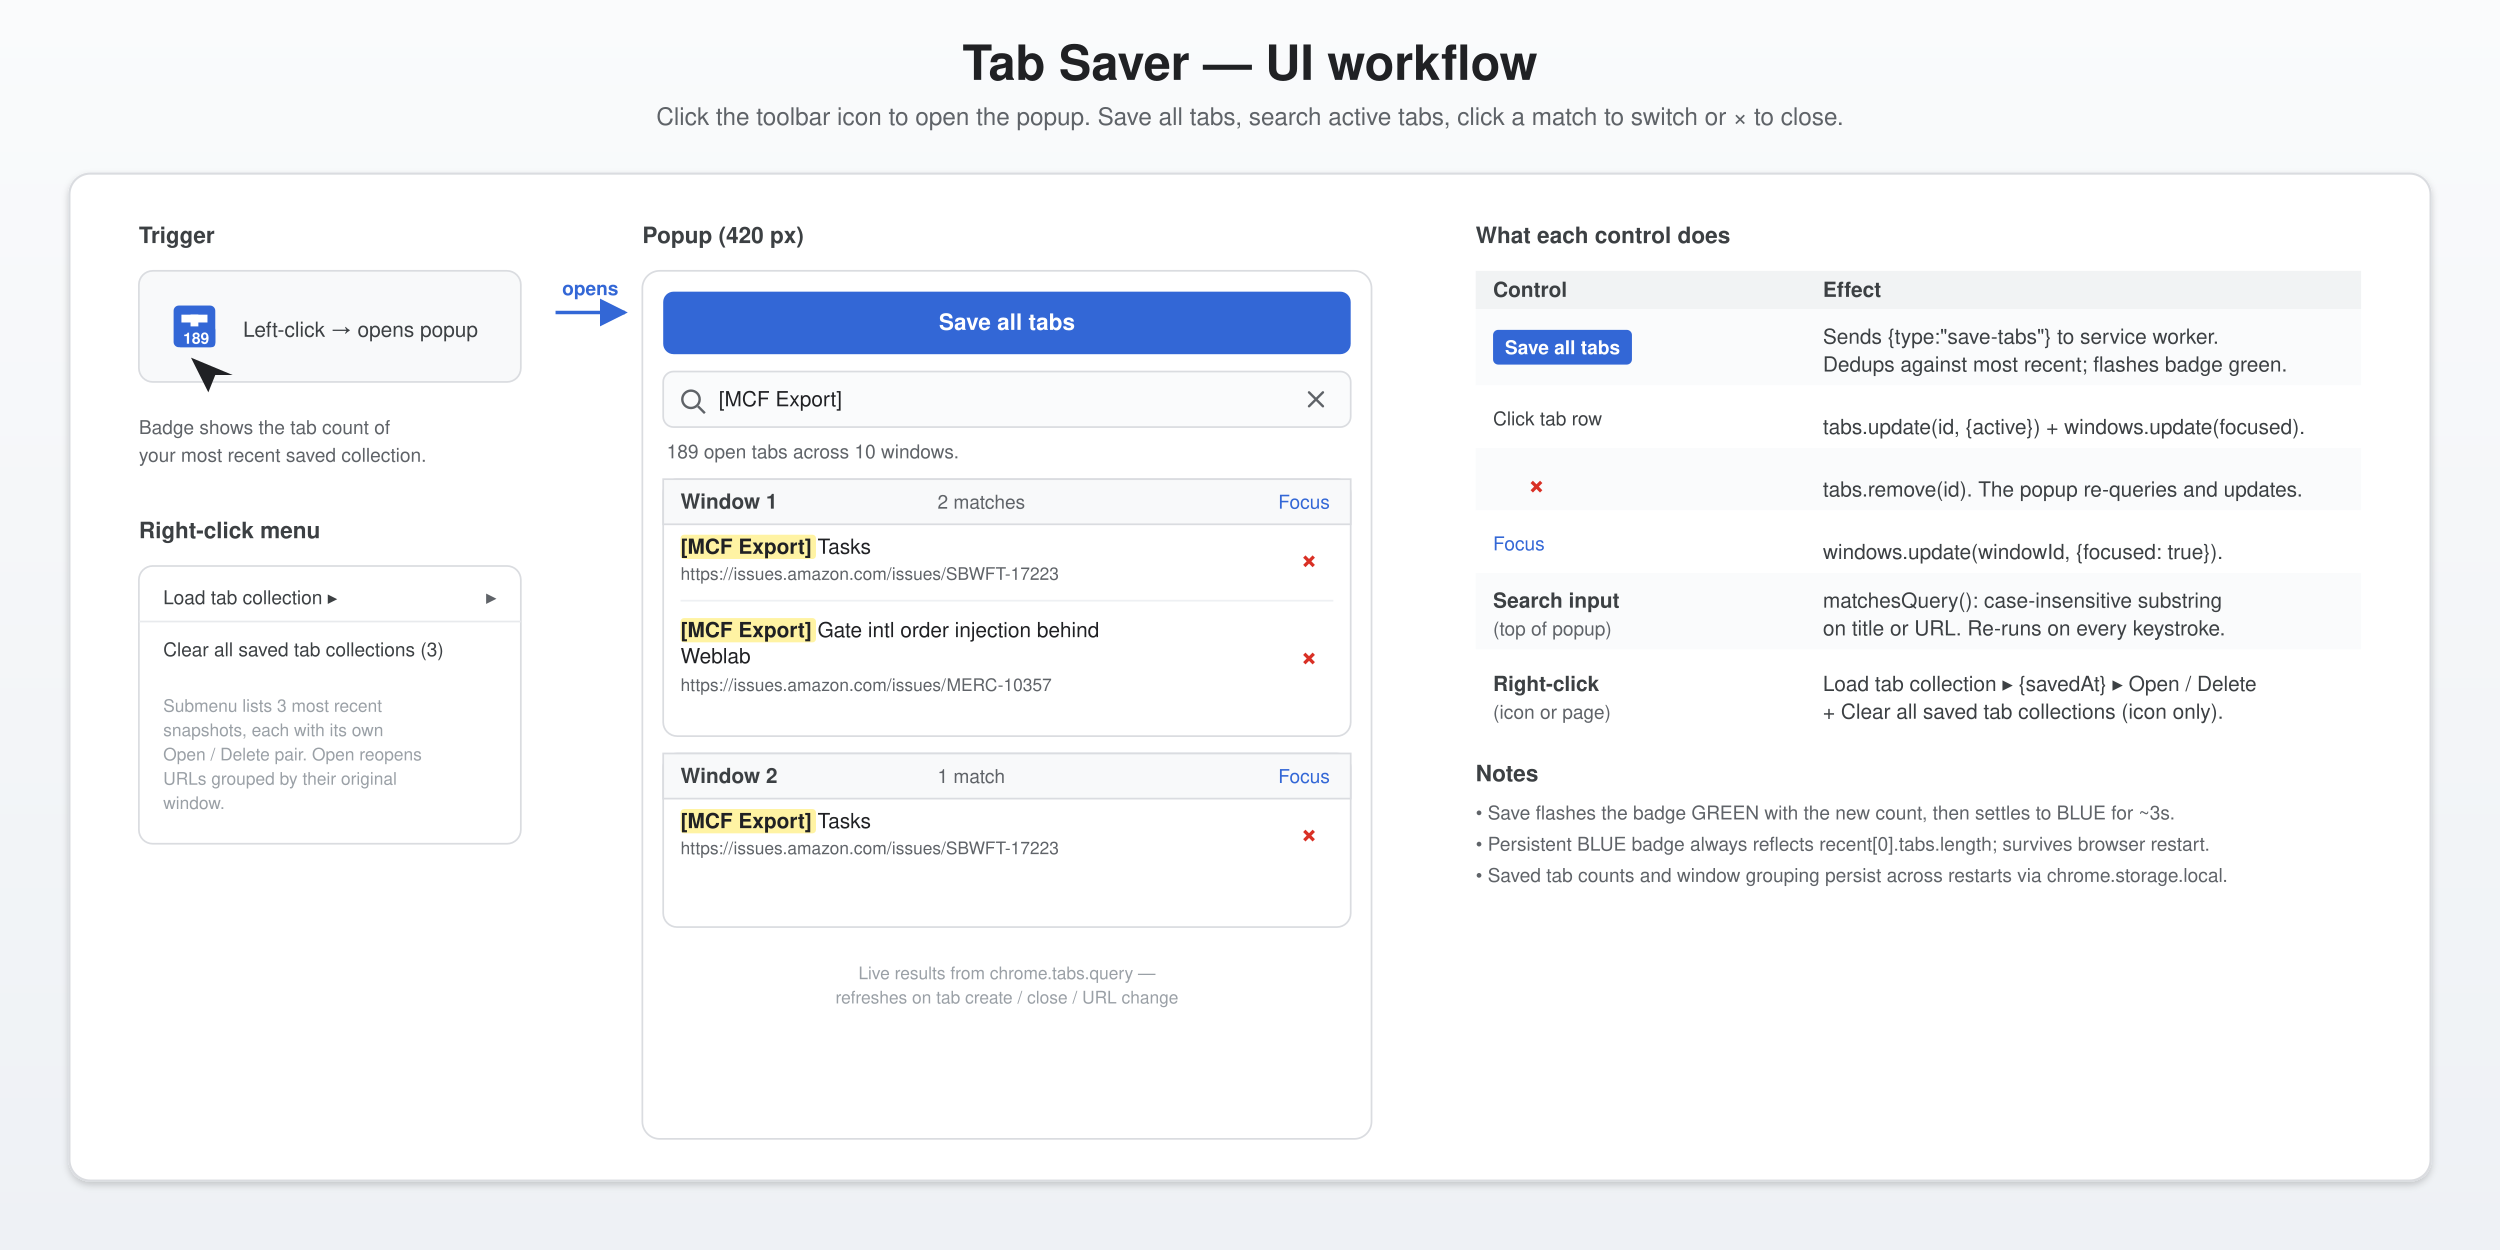
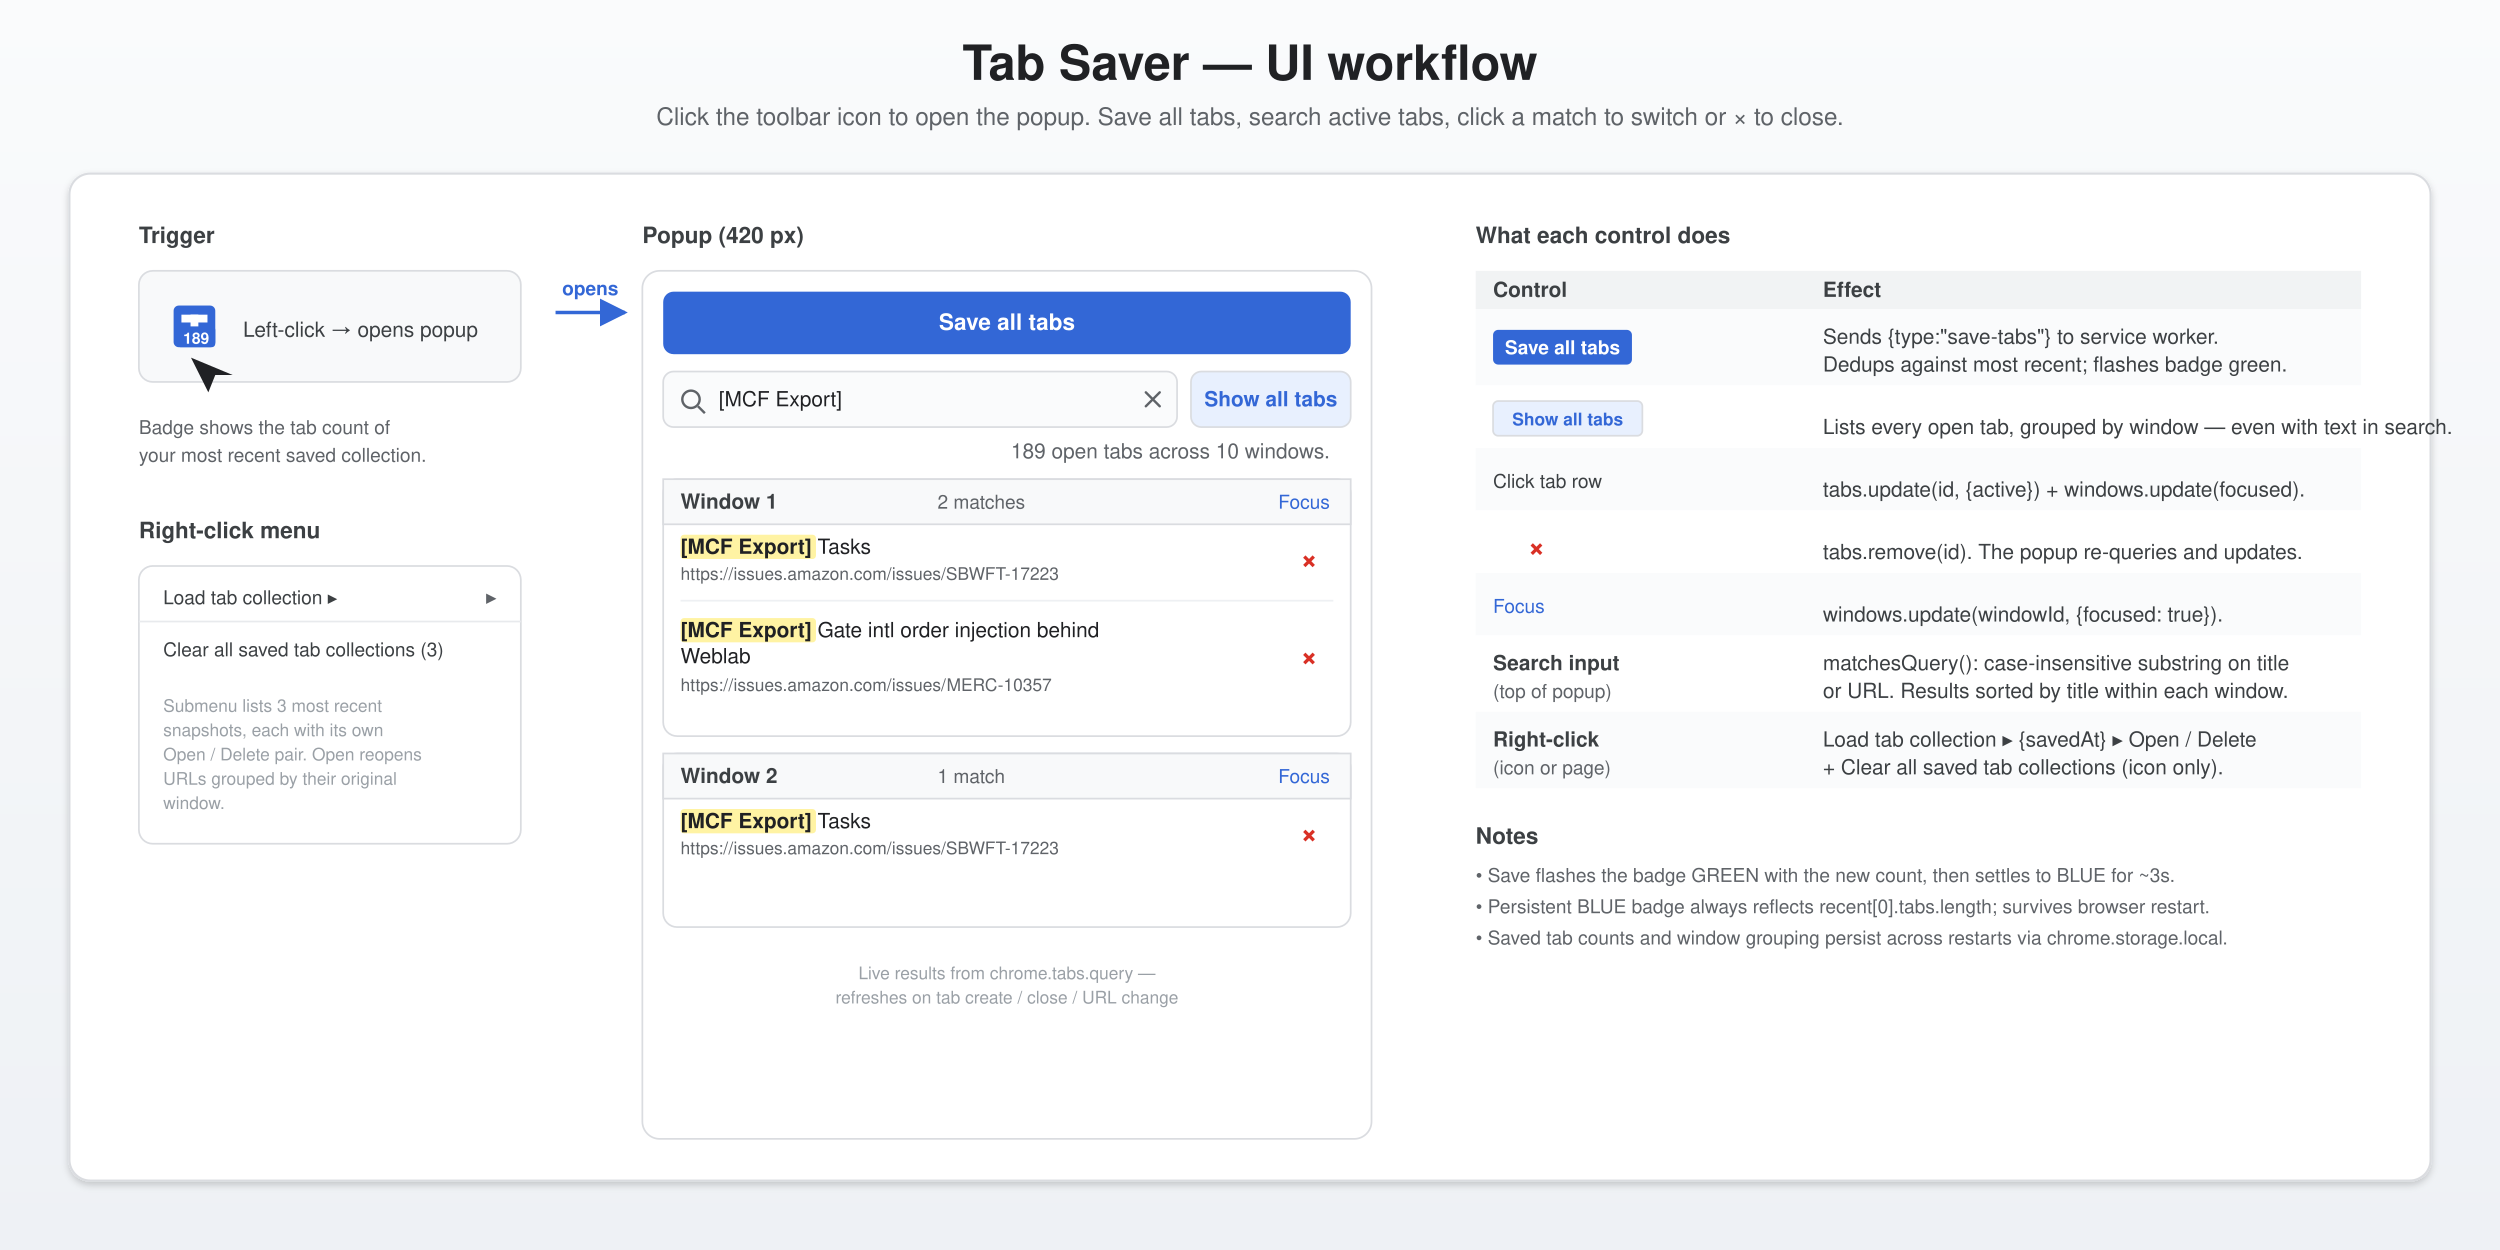
<svg xmlns="http://www.w3.org/2000/svg" viewBox="0 0 1440 720" font-family="-apple-system, 'Segoe UI', Helvetica, Arial, sans-serif">
  <defs>
    <linearGradient id="bg" x1="0" y1="0" x2="0" y2="1">
      <stop offset="0" stop-color="#fafbfc" />
      <stop offset="1" stop-color="#eef1f5" />
    </linearGradient>
    <filter id="shadow" x="-20%" y="-20%" width="140%" height="140%">
      <feGaussianBlur stdDeviation="2" in="SourceAlpha" />
      <feOffset dx="0" dy="2" result="offset" />
      <feComponentTransfer>
        <feFuncA type="linear" slope="0.18" />
      </feComponentTransfer>
      <feMerge>
        <feMergeNode />
        <feMergeNode in="SourceGraphic" />
      </feMerge>
    </filter>
    <marker id="arrow" viewBox="0 0 10 10" refX="9" refY="5" markerWidth="8" markerHeight="8" orient="auto">
      <path d="M0,0 L10,5 L0,10 z" fill="#3367d6" />
    </marker>
    <symbol id="tab-icon" viewBox="0 0 32 32">
      <rect width="32" height="32" rx="4" fill="#3367d6" />
      <rect x="6" y="7" width="20" height="6" fill="#ffffff" />
      <rect x="13" y="7" width="6" height="18" fill="#ffffff" />
    </symbol>
  </defs>
  <rect width="1440" height="720" fill="url(#bg)" />
  <text x="720" y="46" text-anchor="middle" font-size="28" font-weight="700" fill="#202124">Tab Saver — UI workflow</text>
  <text x="720" y="72" text-anchor="middle" font-size="14" fill="#5f6368">Click the toolbar icon to open the popup. Save all tabs, search active tabs, click a match to switch or × to close.</text>
  <g transform="translate(40,100)">
    <rect width="1360" height="580" rx="12" fill="#ffffff" stroke="#dadce0" stroke-width="1.2" filter="url(#shadow)" />
    <g transform="translate(40,40)">
      <text x="0" y="0" font-size="13" font-weight="700" fill="#3c4043">Trigger</text>
      <g transform="translate(0,16)">
        <rect width="220" height="64" rx="8" fill="#f8f9fa" stroke="#dadce0" />
        <use href="#tab-icon" x="20" y="20" width="24" height="24" />
        <rect x="22" y="32" width="22" height="12" rx="2" fill="#3367d6" />
        <text x="33" y="42" text-anchor="middle" font-size="9" font-weight="700" fill="#fff">189</text>
        <text x="60" y="38" font-size="12" fill="#3c4043">Left-click → opens popup</text>
        <path d="M30 50 L40 70 L44 60 L54 60 Z" fill="#202124" />
      </g>
      <text x="0" y="110" font-size="11" fill="#5f6368">Badge shows the tab count of</text>
      <text x="0" y="126" font-size="11" fill="#5f6368">your most recent saved collection.</text>
      <text x="0" y="170" font-size="13" font-weight="700" fill="#3c4043">Right-click menu</text>
      <g transform="translate(0,186)">
        <rect width="220" height="160" rx="8" fill="#fff" stroke="#dadce0" />
        <text x="14" y="22" font-size="11" fill="#3c4043">Load tab collection ▸</text>
        <text x="206" y="22" text-anchor="end" font-size="12" fill="#5f6368">▸</text>
        <line x1="0" y1="32" x2="220" y2="32" stroke="#e8eaed" />
        <text x="14" y="52" font-size="11" fill="#3c4043">Clear all saved tab collections (3)</text>
        <text x="14" y="84" font-size="10" fill="#9aa0a6">Submenu lists 3 most recent</text>
        <text x="14" y="98" font-size="10" fill="#9aa0a6">snapshots, each with its own</text>
        <text x="14" y="112" font-size="10" fill="#9aa0a6">Open / Delete pair. Open reopens</text>
        <text x="14" y="126" font-size="10" fill="#9aa0a6">URLs grouped by their original</text>
        <text x="14" y="140" font-size="10" fill="#9aa0a6">window.</text>
      </g>
    </g>
    <line x1="280" y1="80" x2="320" y2="80" stroke="#3367d6" stroke-width="2" marker-end="url(#arrow)" />
    <text x="300" y="70" text-anchor="middle" font-size="11" fill="#3367d6" font-weight="600">opens</text>
    <g transform="translate(330,40)">
      <text x="0" y="0" font-size="13" font-weight="700" fill="#3c4043">Popup (420 px)</text>
      <g transform="translate(0,16)">
        <rect width="420" height="500" rx="10" fill="#fff" stroke="#dadce0" />
        <rect x="12" y="12" width="396" height="36" rx="6" fill="#3367d6" />
        <text x="210" y="34" text-anchor="middle" font-size="13" font-weight="700" fill="#fff">Save all tabs</text>
-         <rect x="12" y="58" width="396" height="32" rx="6" fill="#fafbfc" stroke="#dadce0" />
+         <rect x="12" y="58" width="296" height="32" rx="6" fill="#fafbfc" stroke="#dadce0" />
        <circle cx="28" cy="74" r="5" fill="none" stroke="#5f6368" stroke-width="1.4" />
        <line x1="32" y1="78" x2="36" y2="82" stroke="#5f6368" stroke-width="1.4" />
        <text x="44" y="78" font-size="12" fill="#202124">[MCF Export]</text>
-         <g transform="translate(388,74)" stroke="#5f6368" stroke-width="1.4" stroke-linecap="round">
+         <g transform="translate(294,74)" stroke="#5f6368" stroke-width="1.4" stroke-linecap="round">
          <line x1="-4" y1="-4" x2="4" y2="4" />
          <line x1="4" y1="-4" x2="-4" y2="4" />
        </g>
-         <text x="14" y="108" font-size="11" fill="#5f6368">189 open tabs across 10 windows.</text>
+         <rect x="316" y="58" width="92" height="32" rx="6" fill="#e8f0fe" stroke="#dadce0" />
+         <text x="362" y="78" text-anchor="middle" font-size="12" font-weight="600" fill="#3367d6">Show all tabs</text>
+         <text x="396" y="108" text-anchor="end" font-size="12" fill="#5f6368">189 open tabs across 10 windows.</text>
        <rect x="12" y="120" width="396" height="148" rx="8" fill="#fff" stroke="#dadce0" />
        <rect x="12" y="120" width="396" height="26" fill="#f8f9fa" stroke="#dadce0" />
        <text x="22" y="137" font-size="12" font-weight="600" fill="#3c4043">Window 1</text>
        <text x="170" y="137" font-size="11" fill="#5f6368">2 matches</text>
        <text x="396" y="137" text-anchor="end" font-size="11" fill="#3367d6" font-weight="500">Focus</text>
        <rect x="22" y="152" width="78" height="14" rx="2" fill="#fff3a3" />
        <text x="22" y="163" font-size="12" fill="#202124">
          <tspan font-weight="600">[MCF Export]</tspan> Tasks</text>
        <text x="22" y="178" font-size="10" fill="#5f6368">https://issues.amazon.com/issues/SBWFT-17223</text>
        <text x="384" y="171" text-anchor="middle" font-size="16" font-weight="700" fill="#d93025">×</text>
        <line x1="22" y1="190" x2="398" y2="190" stroke="#eef0f3" />
        <rect x="22" y="200" width="78" height="14" rx="2" fill="#fff3a3" />
        <text x="22" y="211" font-size="12" fill="#202124">
          <tspan font-weight="600">[MCF Export]</tspan> Gate intl order injection behind</text>
        <text x="22" y="226" font-size="12" fill="#202124">Weblab</text>
        <text x="22" y="242" font-size="10" fill="#5f6368">https://issues.amazon.com/issues/MERC-10357</text>
        <text x="384" y="227" text-anchor="middle" font-size="16" font-weight="700" fill="#d93025">×</text>
        <rect x="12" y="278" width="396" height="100" rx="8" fill="#fff" stroke="#dadce0" />
        <rect x="12" y="278" width="396" height="26" fill="#f8f9fa" stroke="#dadce0" />
        <text x="22" y="295" font-size="12" font-weight="600" fill="#3c4043">Window 2</text>
        <text x="170" y="295" font-size="11" fill="#5f6368">1 match</text>
        <text x="396" y="295" text-anchor="end" font-size="11" fill="#3367d6" font-weight="500">Focus</text>
        <rect x="22" y="310" width="78" height="14" rx="2" fill="#fff3a3" />
        <text x="22" y="321" font-size="12" fill="#202124">
          <tspan font-weight="600">[MCF Export]</tspan> Tasks</text>
        <text x="22" y="336" font-size="10" fill="#5f6368">https://issues.amazon.com/issues/SBWFT-17223</text>
        <text x="384" y="329" text-anchor="middle" font-size="16" font-weight="700" fill="#d93025">×</text>
        <text x="210" y="408" text-anchor="middle" font-size="10" fill="#9aa0a6">Live results from chrome.tabs.query —</text>
        <text x="210" y="422" text-anchor="middle" font-size="10" fill="#9aa0a6">refreshes on tab create / close / URL change</text>
      </g>
    </g>
    <g transform="translate(810,40)">
      <text x="0" y="0" font-size="13" font-weight="700" fill="#3c4043">What each control does</text>
      <g transform="translate(0,16)" font-size="12" fill="#3c4043">
        <rect width="510" height="22" fill="#f1f3f4" />
        <text x="10" y="15" font-weight="600">Control</text>
        <text x="200" y="15" font-weight="600">Effect</text>
        <g transform="translate(0,22)">
          <rect width="510" height="44" fill="#fafbfc" />
          <rect x="10" y="12" width="80" height="20" rx="3" fill="#3367d6" />
          <text x="50" y="26" text-anchor="middle" font-size="11" font-weight="700" fill="#fff">Save all tabs</text>
          <text x="200" y="20">Sends {type:"save-tabs"} to service worker.</text>
          <text x="200" y="36">Dedups against most recent; flashes badge green.</text>
        </g>
        <g transform="translate(0,66)">
          <rect width="510" height="36" fill="#fff" />
+           <rect x="10" y="9" width="86" height="20" rx="3" fill="#e8f0fe" stroke="#dadce0" />
+           <text x="53" y="23" text-anchor="middle" font-size="10" font-weight="600" fill="#3367d6">Show all tabs</text>
+           <text x="200" y="28">Lists every open tab, grouped by window — even with text in search.</text>
+         </g>
+         <g transform="translate(0,102)">
+           <rect width="510" height="36" fill="#fafbfc" />
          <text x="10" y="23" font-size="11" font-weight="500" fill="#3c4043">Click tab row</text>
          <text x="200" y="28">tabs.update(id, {active}) + windows.update(focused).</text>
        </g>
-         <g transform="translate(0,102)">
-           <rect width="510" height="36" fill="#fafbfc" />
+         <g transform="translate(0,138)">
+           <rect width="510" height="36" fill="#fff" />
          <text x="35" y="26" text-anchor="middle" font-size="16" font-weight="700" fill="#d93025">×</text>
          <text x="200" y="28">tabs.remove(id). The popup re-queries and updates.</text>
        </g>
-         <g transform="translate(0,138)">
-           <rect width="510" height="36" fill="#fff" />
+         <g transform="translate(0,174)">
+           <rect width="510" height="36" fill="#fafbfc" />
          <text x="10" y="23" font-size="11" font-weight="500" fill="#3367d6">Focus</text>
          <text x="200" y="28">windows.update(windowId, {focused: true}).</text>
        </g>
-         <g transform="translate(0,174)">
-           <rect width="510" height="44" fill="#fafbfc" />
+         <g transform="translate(0,210)">
+           <rect width="510" height="44" fill="#fff" />
          <text x="10" y="20" font-weight="600">Search input</text>
          <text x="10" y="36" font-size="11" fill="#5f6368">(top of popup)</text>
-           <text x="200" y="20">matchesQuery(): case-insensitive substring</text>
-           <text x="200" y="36">on title or URL. Re-runs on every keystroke.</text>
+           <text x="200" y="20">matchesQuery(): case-insensitive substring on title</text>
+           <text x="200" y="36">or URL. Results sorted by title within each window.</text>
        </g>
-         <g transform="translate(0,222)">
-           <rect width="510" height="44" fill="#fff" />
+         <g transform="translate(0,254)">
+           <rect width="510" height="44" fill="#fafbfc" />
          <text x="10" y="20" font-weight="600">Right-click</text>
          <text x="10" y="36" font-size="11" fill="#5f6368">(icon or page)</text>
          <text x="200" y="20">Load tab collection ▸ {savedAt} ▸ Open / Delete</text>
          <text x="200" y="36">+ Clear all saved tab collections (icon only).</text>
        </g>
      </g>
-       <g transform="translate(0,310)">
+       <g transform="translate(0,346)">
        <text x="0" y="0" font-size="13" font-weight="700" fill="#3c4043">Notes</text>
        <g font-size="11" fill="#5f6368">
          <text x="0" y="22">• Save flashes the badge GREEN with the new count, then settles to BLUE for ~3s.</text>
          <text x="0" y="40">• Persistent BLUE badge always reflects recent[0].tabs.length; survives browser restart.</text>
          <text x="0" y="58">• Saved tab counts and window grouping persist across restarts via chrome.storage.local.</text>
        </g>
      </g>
    </g>
  </g>
</svg>
